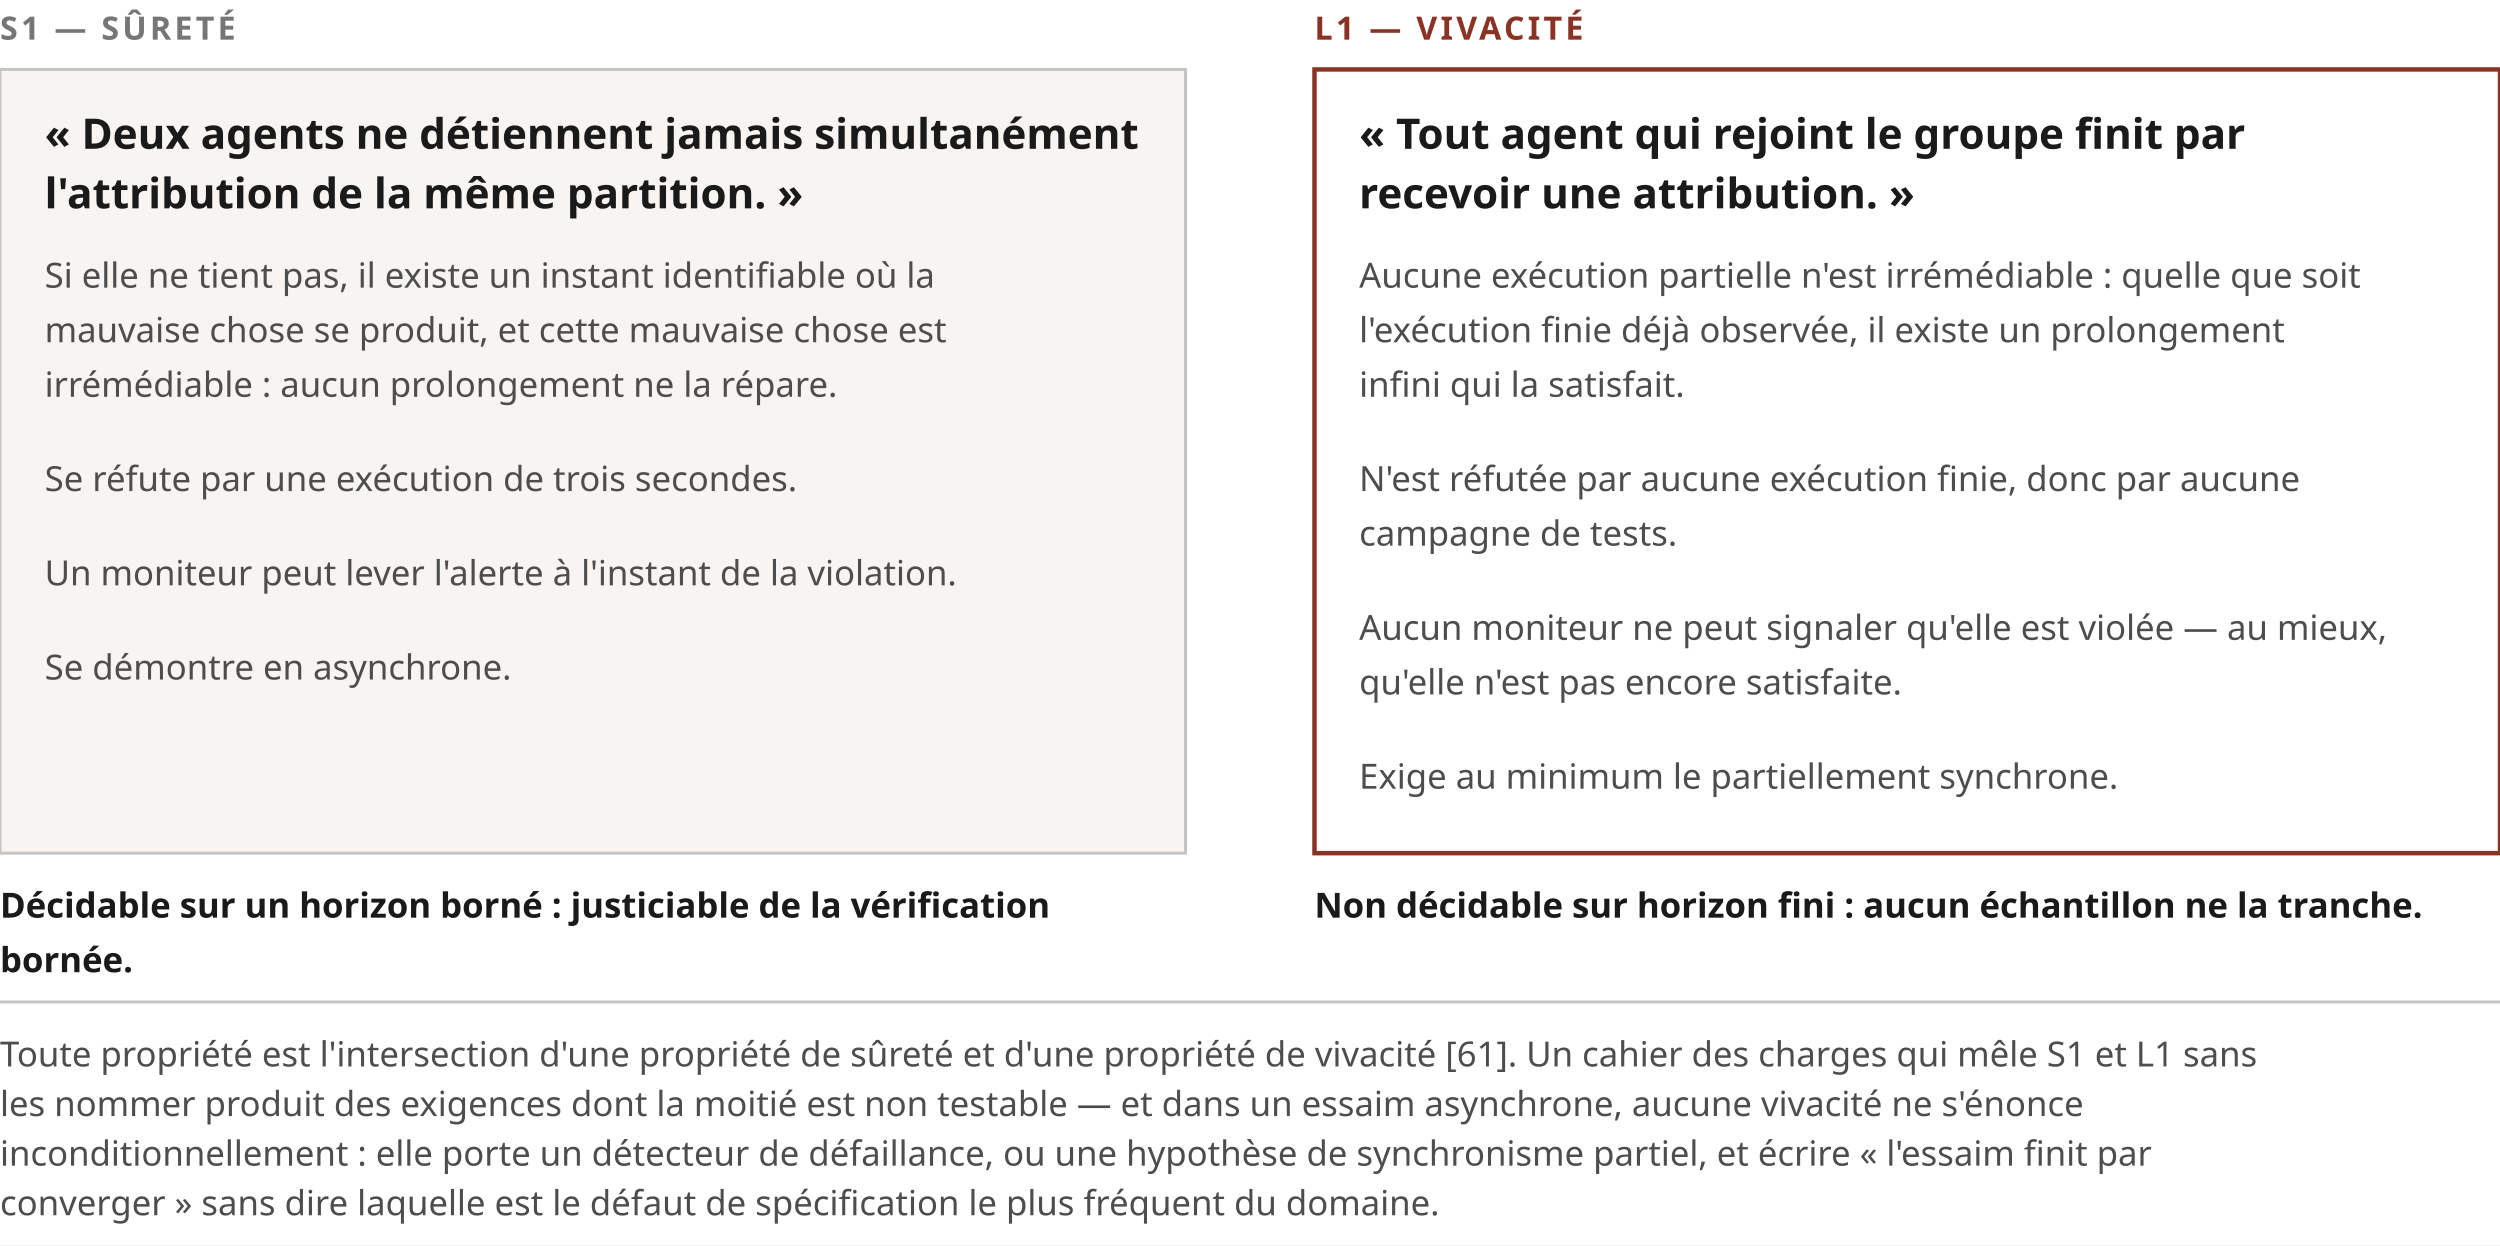
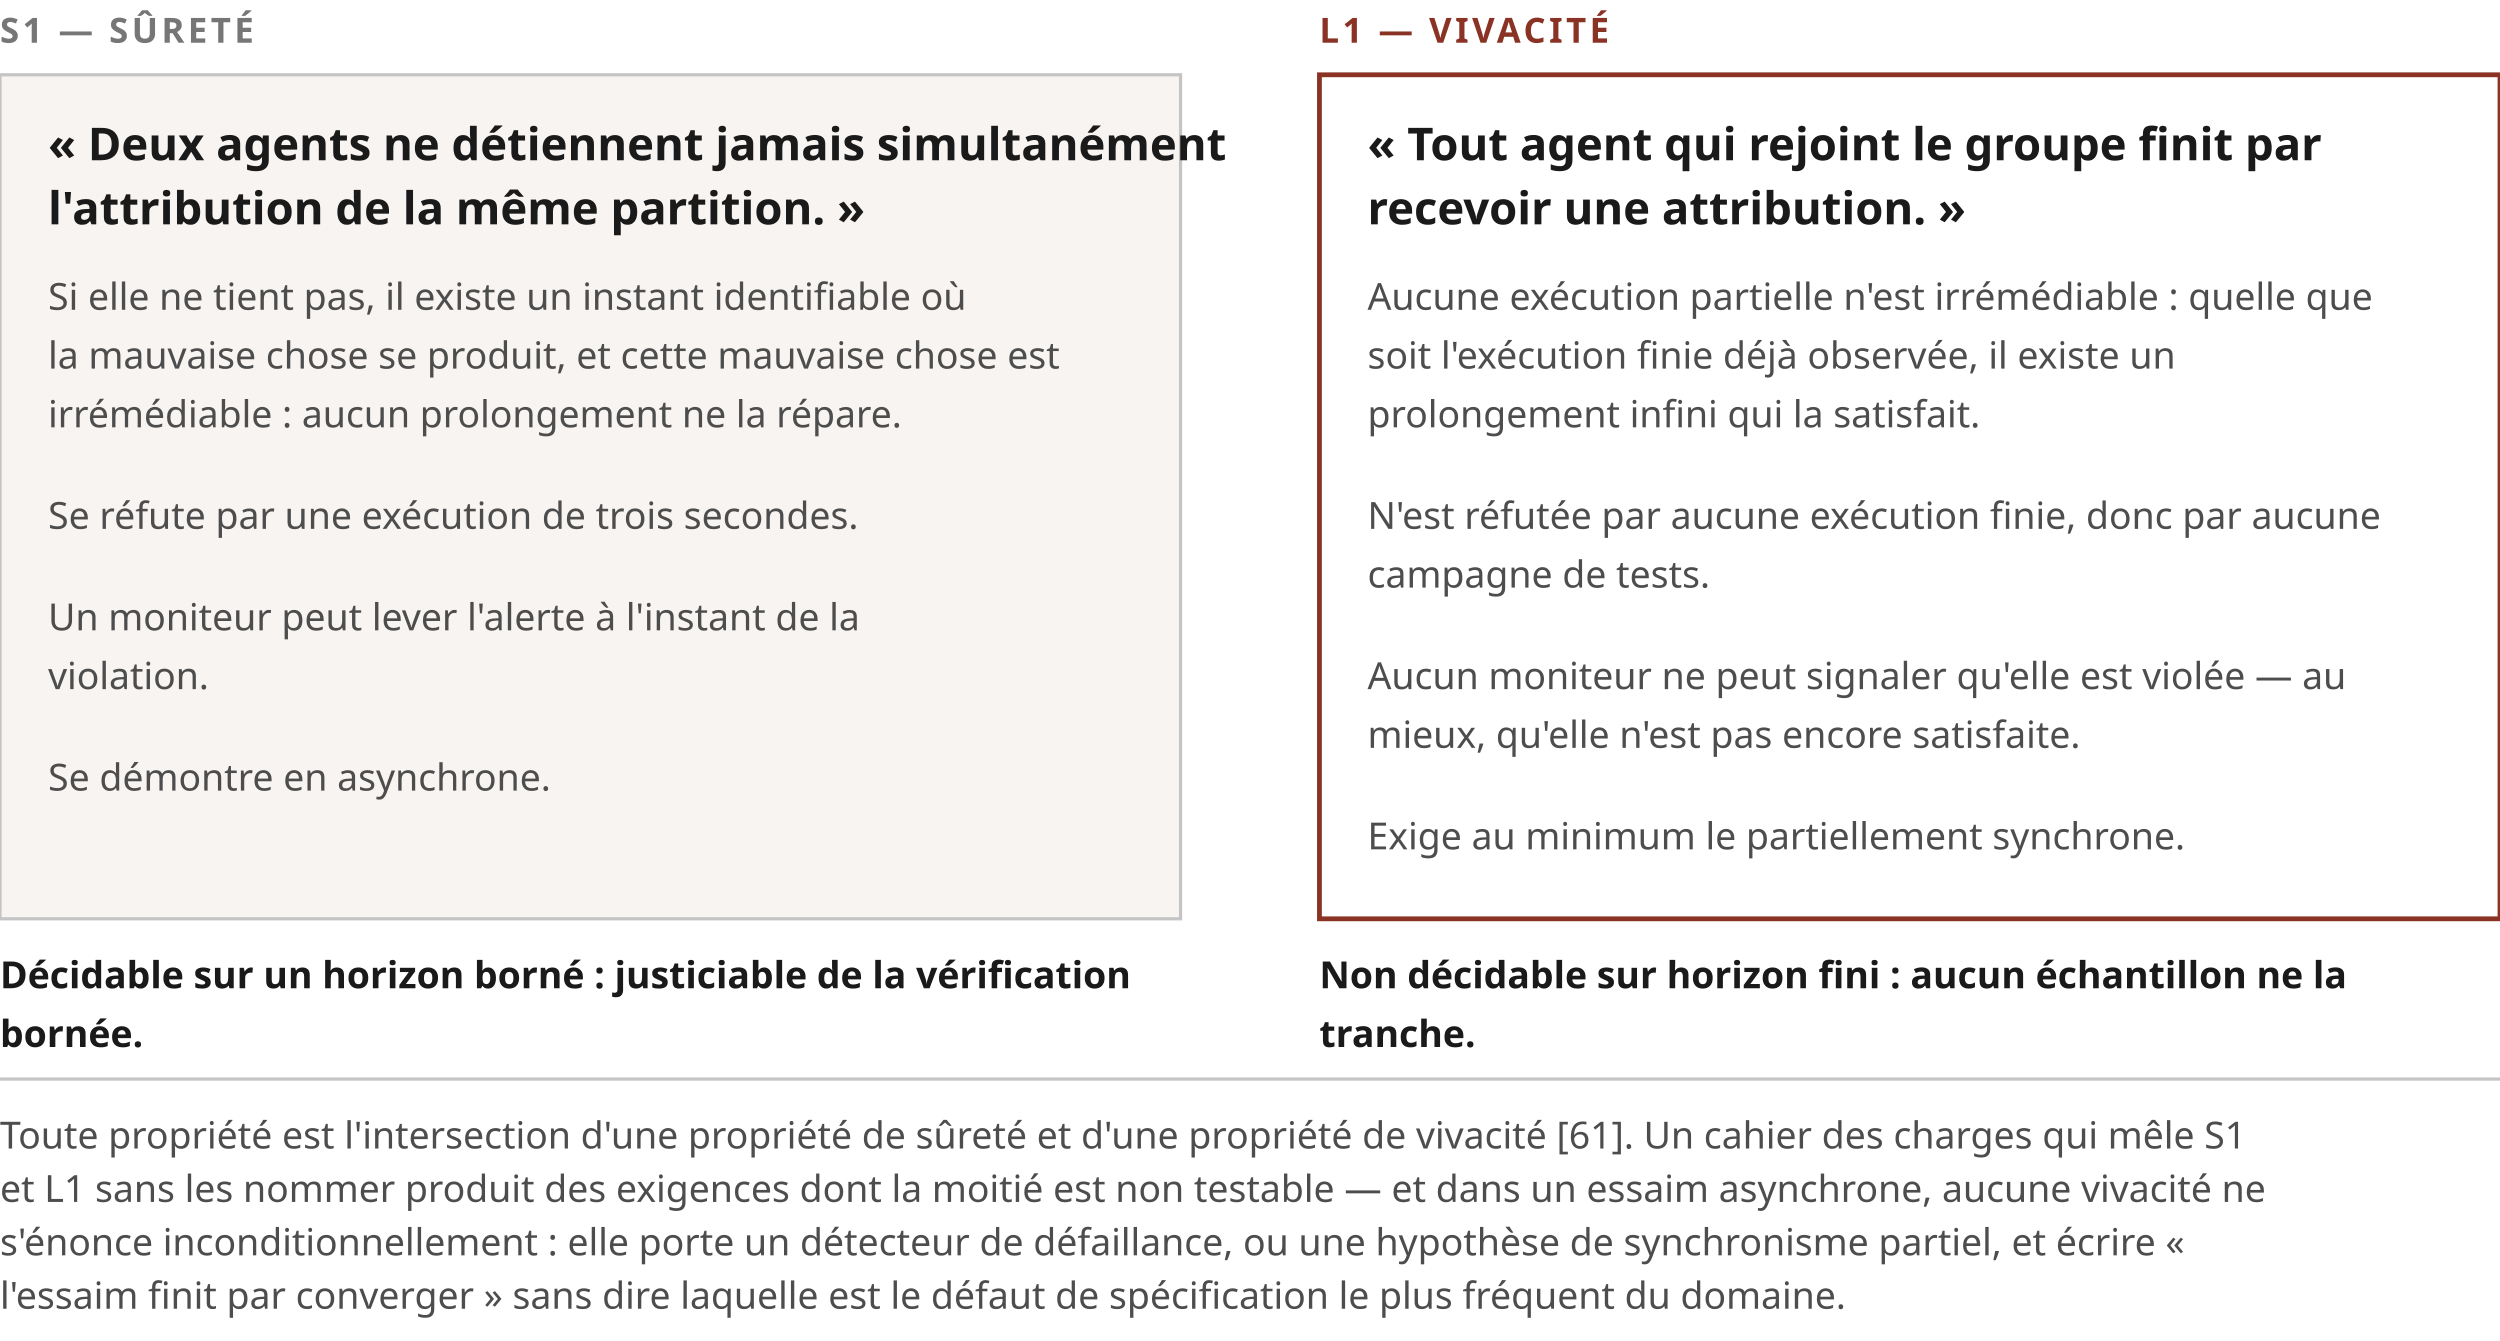
- <svg xmlns="http://www.w3.org/2000/svg" viewBox="0 0 504 251" width="504" height="251" role="img" aria-label="Deux panneaux opposant une propriete de surete et une propriete de vivacite.">
+ <svg xmlns="http://www.w3.org/2000/svg" viewBox="0 0 468 251" width="468" height="251" role="img" aria-label="Deux panneaux opposant une propriete de surete et une propriete de vivacite.">
  <defs>
    <style>
  .l      { font-family: Corbel, Candara, "Segoe UI", sans-serif; }
  .bande  { font-size: 8.5px; font-weight: 700; fill: #1A1A1A; }
  .rang   { font-size: 7px;   font-weight: 700; fill: #8A3324; }
  .titre  { font-size: 6.5px; font-weight: 700; fill: #8A3324; letter-spacing: .1em; }
  .titreg { font-size: 6.5px; font-weight: 700; fill: #767676; letter-spacing: .1em; }
  .ann    { font-size: 7px;   fill: #4D4D4D; }
  .annf   { font-size: 7px;   font-weight: 700; fill: #1A1A1A; }
  .renvoi { font-size: 6.2px; fill: #767676; }
  .chiffre{ font-size: 8px;   font-weight: 700; fill: #1A1A1A; }
  </style>
  </defs>
-   <rect x="0" y="0" width="504" height="251" fill="#FFFFFF" />
+   <rect x="0" y="0" width="468" height="251" fill="#FFFFFF" />
  <text class="l titreg" x="0" y="8">S1 — SÛRETÉ</text>
-   <rect x="0" y="14" width="239" height="158" fill="#F7F4F1" stroke="#C4C4C4" stroke-width=".6" />
+   <rect x="0" y="14" width="221" height="158" fill="#F7F4F1" stroke="#C4C4C4" stroke-width=".6" />
  <text class="l bande" x="9" y="30">« Deux agents ne détiennent jamais simultanément</text>
  <text class="l bande" x="9" y="42">l'attribution de la même partition. »</text>
-   <text class="l ann" x="9" y="58">Si elle ne tient pas, il existe un instant identifiable où la</text>
-   <text class="l ann" x="9" y="69">mauvaise chose se produit, et cette mauvaise chose est</text>
+   <text class="l ann" x="9" y="58">Si elle ne tient pas, il existe un instant identifiable où</text>
+   <text class="l ann" x="9" y="69">la mauvaise chose se produit, et cette mauvaise chose est</text>
  <text class="l ann" x="9" y="80">irrémédiable : aucun prolongement ne la répare.</text>
  <text class="l ann" x="9" y="99">Se réfute par une exécution de trois secondes.</text>
-   <text class="l ann" x="9" y="118">Un moniteur peut lever l'alerte à l'instant de la violation.</text>
-   <text class="l ann" x="9" y="137">Se démontre en asynchrone.</text>
+   <text class="l ann" x="9" y="118">Un moniteur peut lever l'alerte à l'instant de la</text>
+   <text class="l ann" x="9" y="129">violation.</text>
+   <text class="l ann" x="9" y="148">Se démontre en asynchrone.</text>
  <text class="l annf" x="0" y="185">Décidable sur un horizon borné : justiciable de la vérification</text>
  <text class="l annf" x="0" y="196">bornée.</text>
-   <text class="l titre" x="265" y="8">L1 — VIVACITÉ</text>
-   <rect x="265" y="14" width="239" height="158" fill="#FFFFFF" stroke="#8A3324" stroke-width=".9" />
-   <text class="l bande" x="274" y="30">« Tout agent qui rejoint le groupe finit par</text>
-   <text class="l bande" x="274" y="42">recevoir une attribution. »</text>
-   <text class="l ann" x="274" y="58">Aucune exécution partielle n'est irrémédiable : quelle que soit</text>
-   <text class="l ann" x="274" y="69">l'exécution finie déjà observée, il existe un prolongement</text>
-   <text class="l ann" x="274" y="80">infini qui la satisfait.</text>
-   <text class="l ann" x="274" y="99">N'est réfutée par aucune exécution finie, donc par aucune</text>
-   <text class="l ann" x="274" y="110">campagne de tests.</text>
-   <text class="l ann" x="274" y="129">Aucun moniteur ne peut signaler qu'elle est violée — au mieux,</text>
-   <text class="l ann" x="274" y="140">qu'elle n'est pas encore satisfaite.</text>
-   <text class="l ann" x="274" y="159">Exige au minimum le partiellement synchrone.</text>
-   <text class="l annf" x="265" y="185">Non décidable sur horizon fini : aucun échantillon ne la tranche.</text>
-   <path d="M 0 202 H 504" fill="none" stroke="#C4C4C4" stroke-width=".6" />
-   <text class="l ann" x="0" y="215">Toute propriété est l'intersection d'une propriété de sûreté et d'une propriété de vivacité [61]. Un cahier des charges qui mêle S1 et L1 sans</text>
-   <text class="l ann" x="0" y="225">les nommer produit des exigences dont la moitié est non testable — et dans un essaim asynchrone, aucune vivacité ne s'énonce</text>
-   <text class="l ann" x="0" y="235">inconditionnellement : elle porte un détecteur de défaillance, ou une hypothèse de synchronisme partiel, et écrire « l'essaim finit par</text>
-   <text class="l ann" x="0" y="245">converger » sans dire laquelle est le défaut de spécification le plus fréquent du domaine.</text>
+   <text class="l titre" x="247" y="8">L1 — VIVACITÉ</text>
+   <rect x="247" y="14" width="221" height="158" fill="#FFFFFF" stroke="#8A3324" stroke-width=".9" />
+   <text class="l bande" x="256" y="30">« Tout agent qui rejoint le groupe finit par</text>
+   <text class="l bande" x="256" y="42">recevoir une attribution. »</text>
+   <text class="l ann" x="256" y="58">Aucune exécution partielle n'est irrémédiable : quelle que</text>
+   <text class="l ann" x="256" y="69">soit l'exécution finie déjà observée, il existe un</text>
+   <text class="l ann" x="256" y="80">prolongement infini qui la satisfait.</text>
+   <text class="l ann" x="256" y="99">N'est réfutée par aucune exécution finie, donc par aucune</text>
+   <text class="l ann" x="256" y="110">campagne de tests.</text>
+   <text class="l ann" x="256" y="129">Aucun moniteur ne peut signaler qu'elle est violée — au</text>
+   <text class="l ann" x="256" y="140">mieux, qu'elle n'est pas encore satisfaite.</text>
+   <text class="l ann" x="256" y="159">Exige au minimum le partiellement synchrone.</text>
+   <text class="l annf" x="247" y="185">Non décidable sur horizon fini : aucun échantillon ne la</text>
+   <text class="l annf" x="247" y="196">tranche.</text>
+   <path d="M 0 202 H 468" fill="none" stroke="#C4C4C4" stroke-width=".6" />
+   <text class="l ann" x="0" y="215">Toute propriété est l'intersection d'une propriété de sûreté et d'une propriété de vivacité [61]. Un cahier des charges qui mêle S1</text>
+   <text class="l ann" x="0" y="225">et L1 sans les nommer produit des exigences dont la moitié est non testable — et dans un essaim asynchrone, aucune vivacité ne</text>
+   <text class="l ann" x="0" y="235">s'énonce inconditionnellement : elle porte un détecteur de défaillance, ou une hypothèse de synchronisme partiel, et écrire «</text>
+   <text class="l ann" x="0" y="245">l'essaim finit par converger » sans dire laquelle est le défaut de spécification le plus fréquent du domaine.</text>
</svg>
